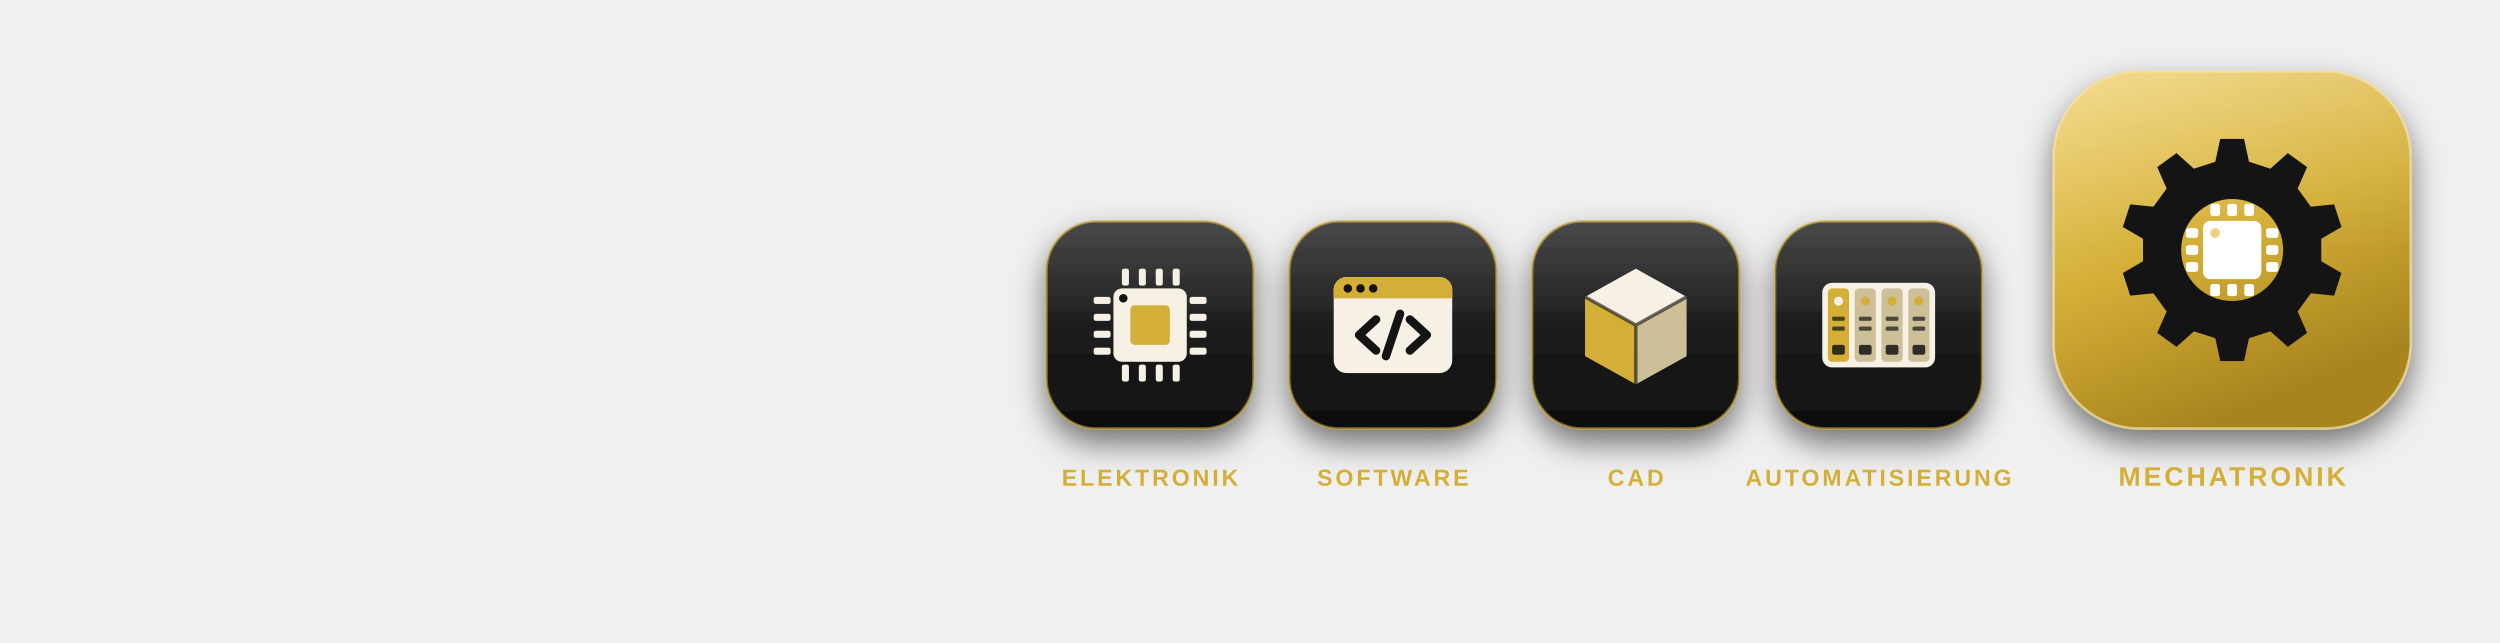
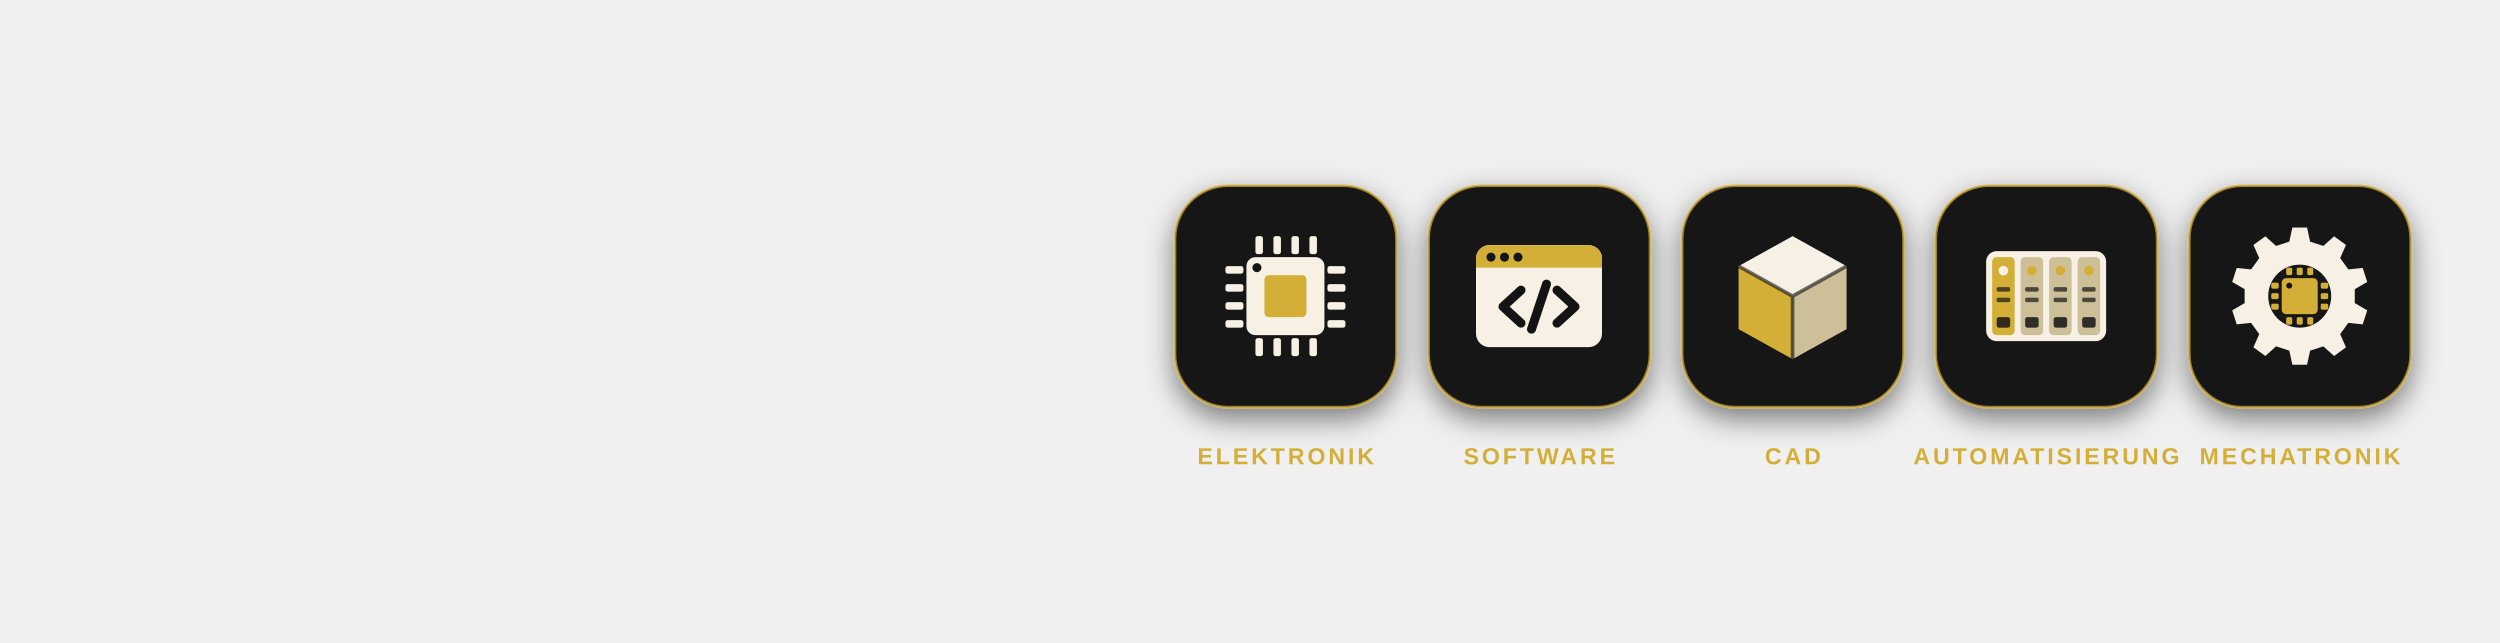
<svg xmlns="http://www.w3.org/2000/svg" viewBox="0 0 1400 360">
  <defs>
-     <linearGradient id="fondoChico" x1="0" y1="0" x2="0" y2="1">
-       <stop offset="0" stop-color="#2c2c2c" />
-       <stop offset="1" stop-color="#0f0f0f" />
-     </linearGradient>
-     <linearGradient id="fondoGrande" x1="0" y1="0" x2="0.4" y2="1">
-       <stop offset="0" stop-color="#f3d77f" />
-       <stop offset="0.55" stop-color="#d4af37" />
-       <stop offset="1" stop-color="#a8841f" />
-     </linearGradient>
-     <linearGradient id="brillo" x1="0" y1="0" x2="0" y2="1">
-       <stop offset="0" stop-color="#ffffff" stop-opacity="0.14" />
-       <stop offset="0.5" stop-color="#ffffff" stop-opacity="0" />
-     </linearGradient>
    <filter id="sombra" x="-30%" y="-30%" width="160%" height="170%">
-       <feDropShadow dx="0" dy="8" stdDeviation="9" flood-color="#000000" flood-opacity="0.55" />
+       <feDropShadow dx="0" dy="6" stdDeviation="8" flood-color="#000000" flood-opacity="0.5" />
    </filter>
  </defs>
-   <g filter="url(#sombra)">
-     <rect x="586" y="124" width="116" height="116" rx="27.84" fill="url(#fondoChico)" />
-   </g>
-   <rect x="586" y="124" width="116" height="116" rx="27.84" fill="url(#brillo)" stroke="#d4af37" stroke-opacity="0.55" stroke-width="1.5" />
-   <g transform="translate(604.56,142.56) scale(0.79)">
+   <rect x="658" y="104" width="124" height="124" rx="29.76" fill="#161616" stroke="#d4af37" stroke-opacity="0.7" stroke-width="1.5" filter="url(#sombra)" />
+   <g transform="translate(677.84,123.84) scale(0.84)">
    <rect x="24" y="24" width="52" height="52" rx="6" fill="#f6f1e4" />
    <rect x="30" y="10" width="5" height="12" rx="1.5" fill="#f6f1e4" />
    <rect x="30" y="78" width="5" height="12" rx="1.5" fill="#f6f1e4" />
    <rect x="10" y="30" width="12" height="5" rx="1.5" fill="#f6f1e4" />
    <rect x="78" y="30" width="12" height="5" rx="1.5" fill="#f6f1e4" />
    <rect x="42" y="10" width="5" height="12" rx="1.5" fill="#f6f1e4" />
    <rect x="42" y="78" width="5" height="12" rx="1.5" fill="#f6f1e4" />
    <rect x="10" y="42" width="12" height="5" rx="1.5" fill="#f6f1e4" />
    <rect x="78" y="42" width="12" height="5" rx="1.5" fill="#f6f1e4" />
    <rect x="54" y="10" width="5" height="12" rx="1.5" fill="#f6f1e4" />
    <rect x="54" y="78" width="5" height="12" rx="1.5" fill="#f6f1e4" />
    <rect x="10" y="54" width="12" height="5" rx="1.5" fill="#f6f1e4" />
    <rect x="78" y="54" width="12" height="5" rx="1.5" fill="#f6f1e4" />
    <rect x="66" y="10" width="5" height="12" rx="1.5" fill="#f6f1e4" />
    <rect x="66" y="78" width="5" height="12" rx="1.5" fill="#f6f1e4" />
    <rect x="10" y="66" width="12" height="5" rx="1.5" fill="#f6f1e4" />
    <rect x="78" y="66" width="12" height="5" rx="1.5" fill="#f6f1e4" />
    <rect x="36" y="36" width="28" height="28" rx="3" fill="#d4af37" />
    <circle cx="31" cy="31" r="3" fill="#141414" />
  </g>
-   <text x="644" y="272" font-family="Segoe UI, Arial, sans-serif" font-size="13" font-weight="700" letter-spacing="1.6" fill="#d4af37" text-anchor="middle">ELEKTRONIK</text>
-   <g filter="url(#sombra)">
-     <rect x="722" y="124" width="116" height="116" rx="27.84" fill="url(#fondoChico)" />
-   </g>
-   <rect x="722" y="124" width="116" height="116" rx="27.84" fill="url(#brillo)" stroke="#d4af37" stroke-opacity="0.55" stroke-width="1.5" />
-   <g transform="translate(740.56,142.56) scale(0.79)">
+   <text x="720" y="260" font-family="Segoe UI, Arial, sans-serif" font-size="13" font-weight="700" letter-spacing="1.6" fill="#d4af37" text-anchor="middle">ELEKTRONIK</text>
+   <rect x="800" y="104" width="124" height="124" rx="29.76" fill="#161616" stroke="#d4af37" stroke-opacity="0.7" stroke-width="1.5" filter="url(#sombra)" />
+   <g transform="translate(819.84,123.84) scale(0.84)">
    <rect x="8" y="16" width="84" height="68" rx="9" fill="#f6f1e4" />
    <path d="M8,25 a9,9 0 0 1 9,-9 h66 a9,9 0 0 1 9,9 v6 h-84 Z" fill="#d4af37" />
    <circle cx="18" cy="24" r="3" fill="#141414" />
    <circle cx="27" cy="24" r="3" fill="#141414" />
    <circle cx="36" cy="24" r="3" fill="#141414" />
    <path d="M38,46 L26,57 L38,68 M62,46 L74,57 L62,68 M55,42 L45,72" fill="none" stroke="#141414" stroke-width="6" stroke-linecap="round" stroke-linejoin="round" />
  </g>
-   <text x="780" y="272" font-family="Segoe UI, Arial, sans-serif" font-size="13" font-weight="700" letter-spacing="1.6" fill="#d4af37" text-anchor="middle">SOFTWARE</text>
-   <g filter="url(#sombra)">
-     <rect x="858" y="124" width="116" height="116" rx="27.84" fill="url(#fondoChico)" />
-   </g>
-   <rect x="858" y="124" width="116" height="116" rx="27.84" fill="url(#brillo)" stroke="#d4af37" stroke-opacity="0.55" stroke-width="1.5" />
-   <g transform="translate(876.56,142.56) scale(0.79)">
+   <text x="862" y="260" font-family="Segoe UI, Arial, sans-serif" font-size="13" font-weight="700" letter-spacing="1.6" fill="#d4af37" text-anchor="middle">SOFTWARE</text>
+   <rect x="942" y="104" width="124" height="124" rx="29.76" fill="#161616" stroke="#d4af37" stroke-opacity="0.7" stroke-width="1.5" filter="url(#sombra)" />
+   <g transform="translate(961.84,123.84) scale(0.84)">
    <path d="M50,10 L86,30 L50,50 L14,30 Z" fill="#f6f1e4" />
    <path d="M14,30 L50,50 L50,92 L14,72 Z" fill="#d4af37" />
    <path d="M86,30 L50,50 L50,92 L86,72 Z" fill="#cdbf98" />
    <path d="M50,50 L50,92 M14,30 L50,50 L86,30" fill="none" stroke="#141414" stroke-width="2.5" stroke-linejoin="round" opacity="0.6" />
  </g>
-   <text x="916" y="272" font-family="Segoe UI, Arial, sans-serif" font-size="13" font-weight="700" letter-spacing="1.6" fill="#d4af37" text-anchor="middle">CAD</text>
-   <g filter="url(#sombra)">
-     <rect x="994" y="124" width="116" height="116" rx="27.84" fill="url(#fondoChico)" />
-   </g>
-   <rect x="994" y="124" width="116" height="116" rx="27.84" fill="url(#brillo)" stroke="#d4af37" stroke-opacity="0.55" stroke-width="1.5" />
-   <g transform="translate(1012.56,142.56) scale(0.79)">
+   <text x="1004" y="260" font-family="Segoe UI, Arial, sans-serif" font-size="13" font-weight="700" letter-spacing="1.6" fill="#d4af37" text-anchor="middle">CAD</text>
+   <rect x="1084" y="104" width="124" height="124" rx="29.76" fill="#161616" stroke="#d4af37" stroke-opacity="0.7" stroke-width="1.5" filter="url(#sombra)" />
+   <g transform="translate(1103.84,123.84) scale(0.84)">
    <rect x="10" y="20" width="80" height="60" rx="7" fill="#f6f1e4" />
    <rect x="14" y="24" width="15" height="52" rx="3" fill="#d4af37" />
    <circle cx="21.5" cy="33" r="3.2" fill="#f6f1e4" />
    <rect x="17" y="44" width="9" height="3" rx="1" fill="#141414" opacity="0.7" />
    <rect x="17" y="51" width="9" height="3" rx="1" fill="#141414" opacity="0.7" />
    <rect x="17" y="64" width="9" height="7" rx="1.5" fill="#141414" opacity="0.85" />
    <rect x="33" y="24" width="15" height="52" rx="3" fill="#cdbf98" />
    <circle cx="40.5" cy="33" r="3.2" fill="#d4af37" />
    <rect x="36" y="44" width="9" height="3" rx="1" fill="#141414" opacity="0.7" />
    <rect x="36" y="51" width="9" height="3" rx="1" fill="#141414" opacity="0.7" />
    <rect x="36" y="64" width="9" height="7" rx="1.5" fill="#141414" opacity="0.85" />
    <rect x="52" y="24" width="15" height="52" rx="3" fill="#cdbf98" />
    <circle cx="59.5" cy="33" r="3.2" fill="#d4af37" />
    <rect x="55" y="44" width="9" height="3" rx="1" fill="#141414" opacity="0.7" />
    <rect x="55" y="51" width="9" height="3" rx="1" fill="#141414" opacity="0.7" />
    <rect x="55" y="64" width="9" height="7" rx="1.5" fill="#141414" opacity="0.85" />
    <rect x="71" y="24" width="15" height="52" rx="3" fill="#cdbf98" />
    <circle cx="78.5" cy="33" r="3.2" fill="#d4af37" />
    <rect x="74" y="44" width="9" height="3" rx="1" fill="#141414" opacity="0.7" />
    <rect x="74" y="51" width="9" height="3" rx="1" fill="#141414" opacity="0.7" />
    <rect x="74" y="64" width="9" height="7" rx="1.5" fill="#141414" opacity="0.85" />
  </g>
-   <text x="1052" y="272" font-family="Segoe UI, Arial, sans-serif" font-size="13" font-weight="700" letter-spacing="1.6" fill="#d4af37" text-anchor="middle">AUTOMATISIERUNG</text>
-   <g filter="url(#sombra)">
-     <rect x="1150" y="40" width="200" height="200" rx="48" fill="url(#fondoGrande)" />
-   </g>
-   <rect x="1150" y="40" width="200" height="200" rx="48" fill="url(#brillo)" stroke="#f6e3a3" stroke-opacity="0.7" stroke-width="1.5" />
-   <g transform="translate(1182,72) scale(1.36)">
-     <path fill="#141414" fill-rule="evenodd" d="M43.07,13.66 L45.1,4.26 L54.9,4.26 L56.93,13.66 L65.75,16.52 L72.92,10.11 L80.85,15.88 L76.97,24.67 L82.42,32.18 L91.98,31.2 L95.01,40.53 L86.71,45.36 L86.71,54.64 L95.01,59.47 L91.98,68.8 L82.42,67.82 L76.97,75.33 L80.85,84.12 L72.92,89.89 L65.75,83.48 L56.93,86.34 L54.9,95.74 L45.1,95.74 L43.07,86.34 L34.25,83.48 L27.08,89.89 L19.15,84.12 L23.03,75.33 L17.58,67.82 L8.02,68.8 L4.99,59.47 L13.29,54.64 L13.29,45.36 L4.99,40.53 L8.02,31.2 L17.58,32.18 L23.03,24.67 L19.15,15.88 L27.08,10.11 L34.25,16.52 Z M29,50 a21,21 0 1,0 42,0 a21,21 0 1,0 -42,0 Z" />
-     <rect x="38" y="38" width="24" height="24" rx="3" fill="#ffffff" />
-     <g fill="#ffffff">
+   <text x="1146" y="260" font-family="Segoe UI, Arial, sans-serif" font-size="13" font-weight="700" letter-spacing="1.6" fill="#d4af37" text-anchor="middle">AUTOMATISIERUNG</text>
+   <rect x="1226" y="104" width="124" height="124" rx="29.76" fill="#161616" stroke="#d4af37" stroke-opacity="0.7" stroke-width="1.5" filter="url(#sombra)" />
+   <g transform="translate(1245.84,123.84) scale(0.84)">
+     <path fill="#f6f1e4" fill-rule="evenodd" d="M43.07,13.66 L45.1,4.26 L54.9,4.26 L56.93,13.66 L65.75,16.52 L72.92,10.11 L80.85,15.88 L76.97,24.67 L82.42,32.18 L91.98,31.2 L95.01,40.53 L86.71,45.36 L86.71,54.64 L95.01,59.47 L91.98,68.8 L82.42,67.82 L76.97,75.33 L80.85,84.12 L72.92,89.89 L65.75,83.48 L56.93,86.34 L54.9,95.74 L45.1,95.74 L43.07,86.34 L34.25,83.48 L27.08,89.89 L19.15,84.12 L23.03,75.33 L17.58,67.82 L8.02,68.8 L4.99,59.47 L13.29,54.64 L13.29,45.36 L4.99,40.53 L8.02,31.2 L17.58,32.18 L23.03,24.67 L19.15,15.88 L27.08,10.11 L34.25,16.52 Z M29,50 a21,21 0 1,0 42,0 a21,21 0 1,0 -42,0 Z" />
+     <rect x="38" y="38" width="24" height="24" rx="3" fill="#d4af37" />
+     <g fill="#d4af37">
      <rect x="41" y="31" width="4" height="5" rx="1" />
      <rect x="48" y="31" width="4" height="5" rx="1" />
      <rect x="55" y="31" width="4" height="5" rx="1" />
      <rect x="41" y="64" width="4" height="5" rx="1" />
      <rect x="48" y="64" width="4" height="5" rx="1" />
      <rect x="55" y="64" width="4" height="5" rx="1" />
      <rect x="31" y="41" width="5" height="4" rx="1" />
      <rect x="31" y="48" width="5" height="4" rx="1" />
      <rect x="31" y="55" width="5" height="4" rx="1" />
      <rect x="64" y="41" width="5" height="4" rx="1" />
      <rect x="64" y="48" width="5" height="4" rx="1" />
      <rect x="64" y="55" width="5" height="4" rx="1" />
    </g>
-     <circle cx="43" cy="43" r="2" fill="#ecd27c" />
+     <circle cx="43" cy="43" r="2" fill="#141414" />
  </g>
-   <text x="1250" y="272" font-family="Segoe UI, Arial, sans-serif" font-size="15" font-weight="700" letter-spacing="1.6" fill="#d4af37" text-anchor="middle">MECHATRONIK</text>
+   <text x="1288" y="260" font-family="Segoe UI, Arial, sans-serif" font-size="13" font-weight="700" letter-spacing="1.6" fill="#d4af37" text-anchor="middle">MECHATRONIK</text>
</svg>
